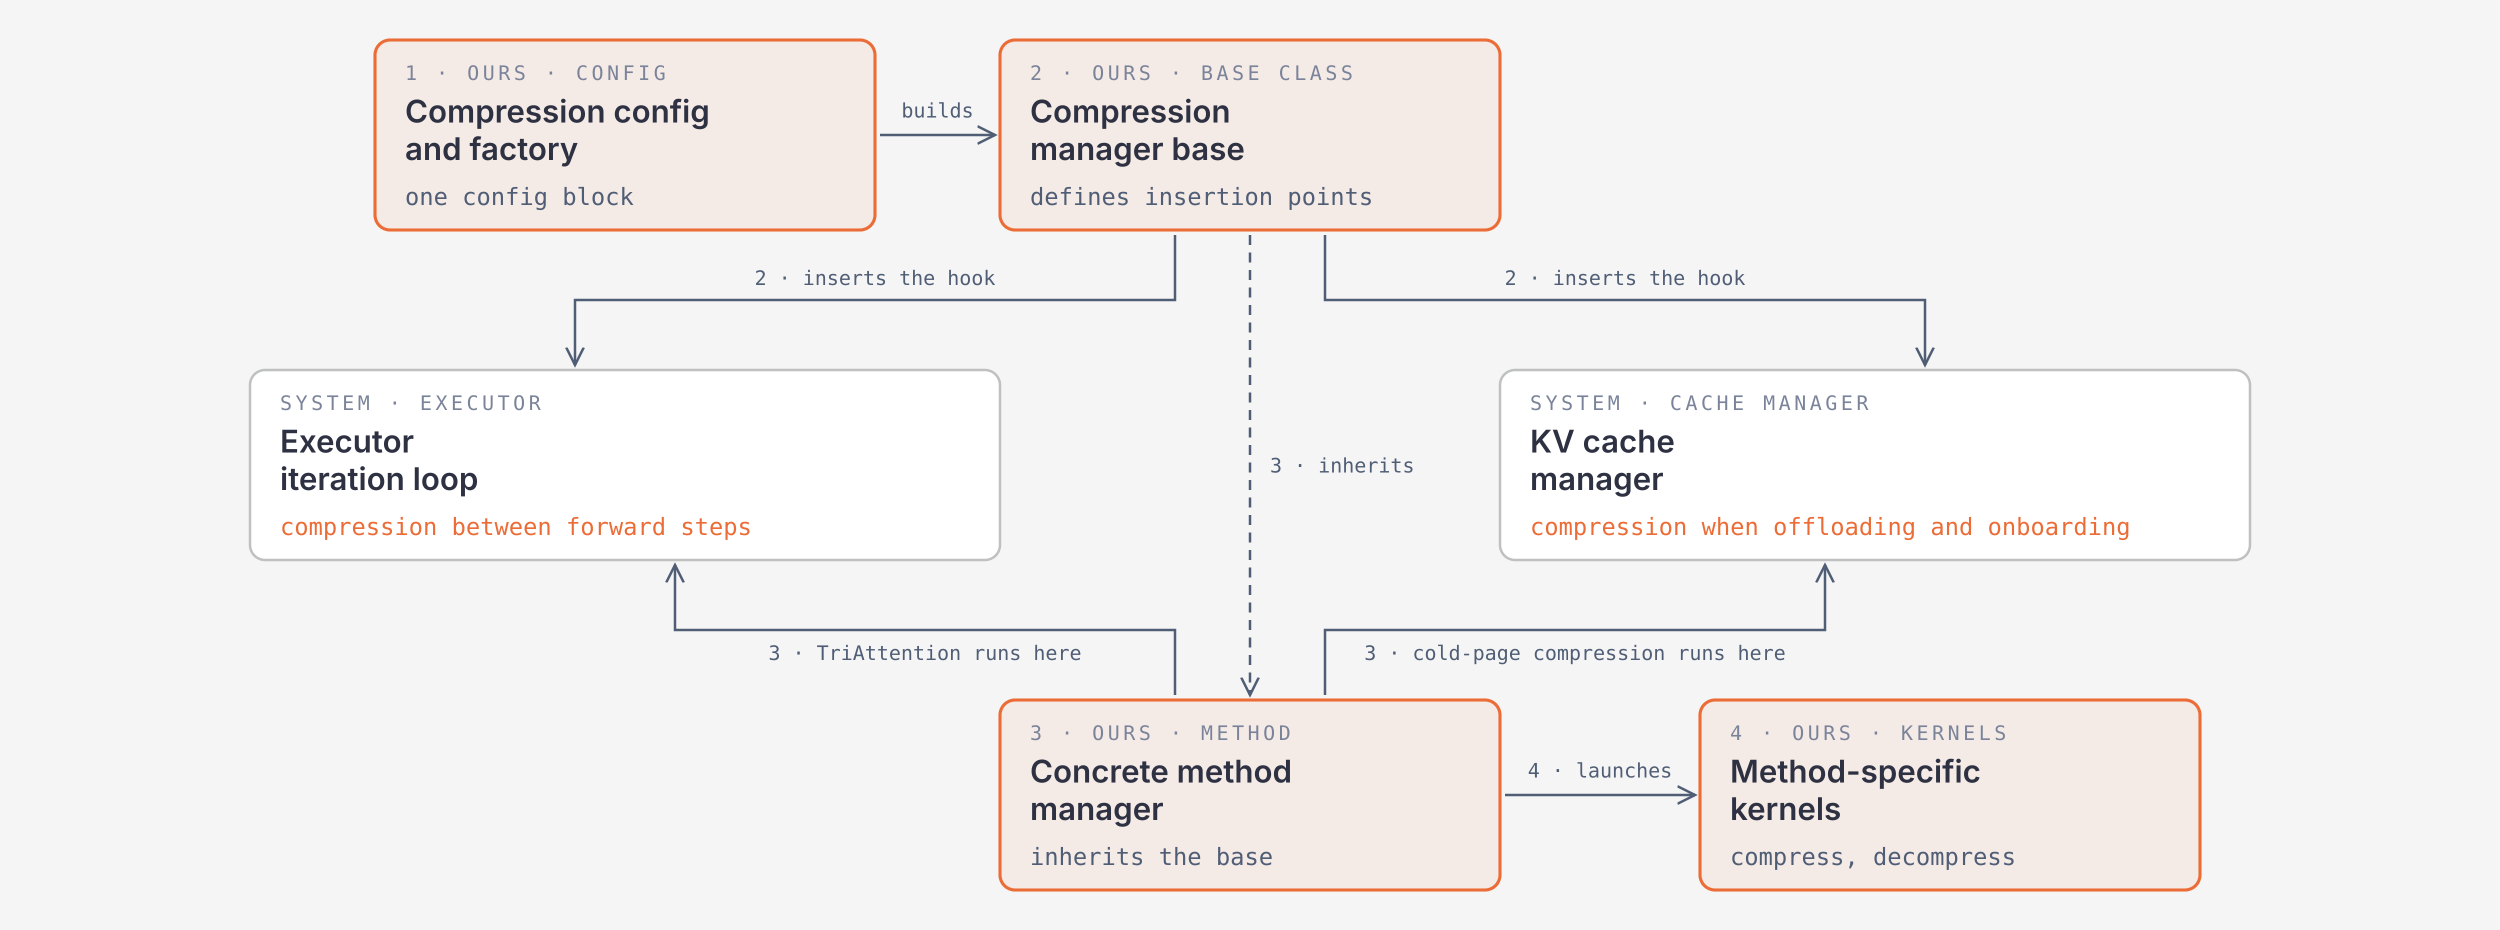
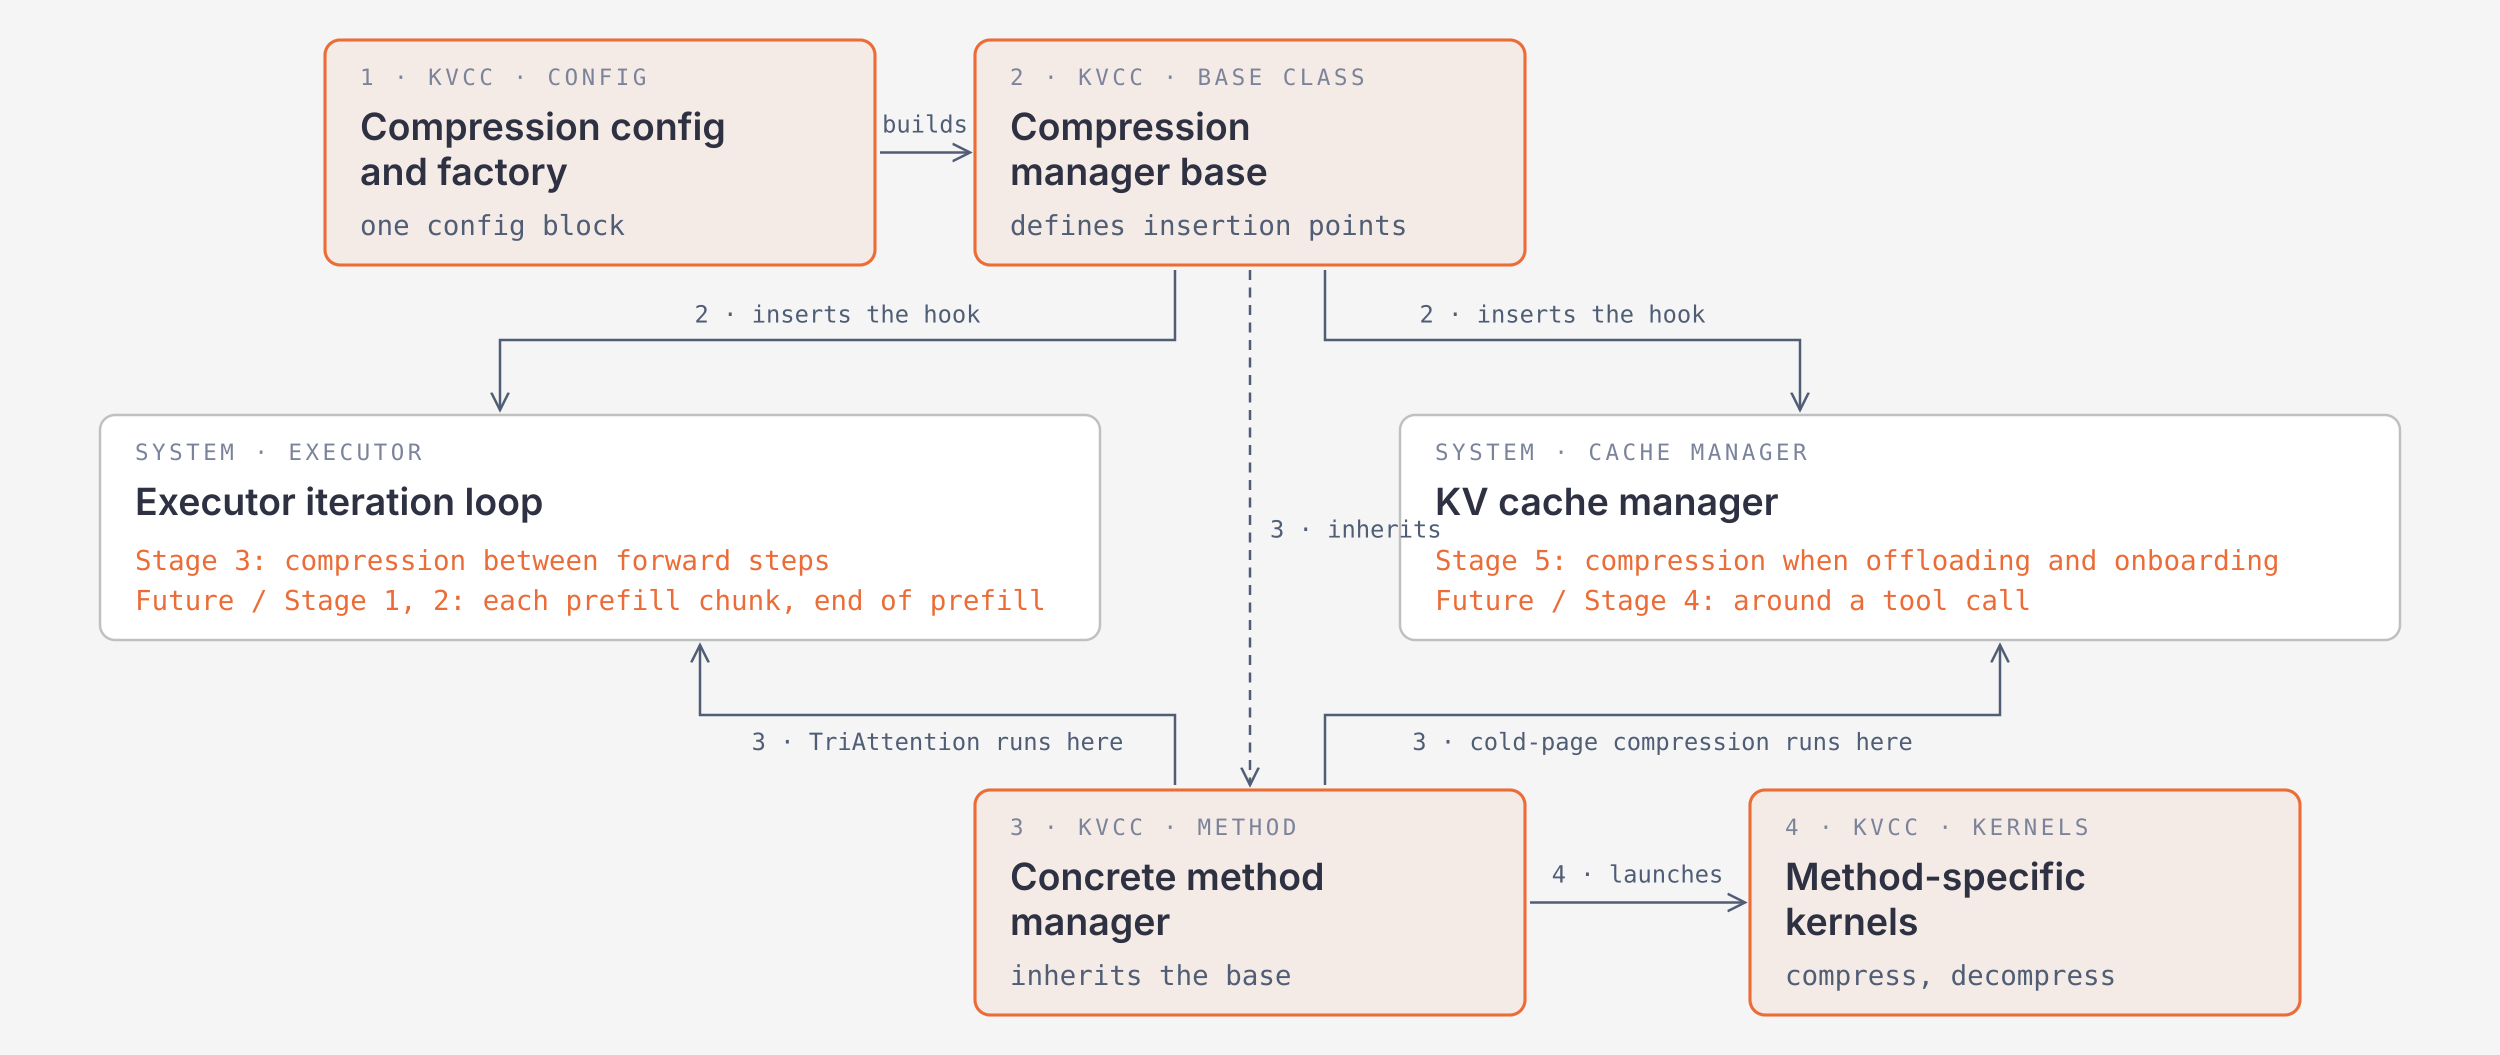
- <svg xmlns="http://www.w3.org/2000/svg" viewBox="0 0 1000 372" width="1000" height="372">
+ <svg xmlns="http://www.w3.org/2000/svg" viewBox="0 0 1000 422" width="1000" height="422">
  <defs>
    <marker id="ah" markerWidth="8" markerHeight="8" refX="7" refY="4" orient="auto" markerUnits="userSpaceOnUse">
      <path d="M0,0.5 L7,4 L0,7.5" fill="none" stroke="#4f5d75" stroke-width="1" />
    </marker>
  </defs>
-   <rect width="1000" height="372" fill="#f5f5f5" />
-   <rect x="150" y="16" width="200" height="76" rx="6" fill="rgba(235,108,54,0.08)" stroke="#eb6c36" stroke-width="1.25" />
-   <text x="162" y="32" font-family="'Geist Mono','SFMono-Regular',Menlo,Consolas,monospace" font-size="8" font-weight="500" letter-spacing="1.4" fill="#7a8399" text-anchor="start">1 · OURS · CONFIG</text>
-   <text x="162" y="49" font-family="'Geist','Inter',system-ui,-apple-system,'Segoe UI',sans-serif" font-size="12.5" font-weight="600" fill="#2d3142" text-anchor="start">Compression config</text>
-   <text x="162" y="64" font-family="'Geist','Inter',system-ui,-apple-system,'Segoe UI',sans-serif" font-size="12.5" font-weight="600" fill="#2d3142" text-anchor="start">and factory</text>
-   <text x="162" y="82" font-family="'Geist Mono','SFMono-Regular',Menlo,Consolas,monospace" font-size="9.5" font-weight="500" fill="#4f5d75" text-anchor="start">one config block</text>
-   <rect x="400" y="16" width="200" height="76" rx="6" fill="rgba(235,108,54,0.08)" stroke="#eb6c36" stroke-width="1.25" />
-   <text x="412" y="32" font-family="'Geist Mono','SFMono-Regular',Menlo,Consolas,monospace" font-size="8" font-weight="500" letter-spacing="1.4" fill="#7a8399" text-anchor="start">2 · OURS · BASE CLASS</text>
-   <text x="412" y="49" font-family="'Geist','Inter',system-ui,-apple-system,'Segoe UI',sans-serif" font-size="12.5" font-weight="600" fill="#2d3142" text-anchor="start">Compression</text>
-   <text x="412" y="64" font-family="'Geist','Inter',system-ui,-apple-system,'Segoe UI',sans-serif" font-size="12.5" font-weight="600" fill="#2d3142" text-anchor="start">manager base</text>
-   <text x="412" y="82" font-family="'Geist Mono','SFMono-Regular',Menlo,Consolas,monospace" font-size="9.5" font-weight="500" fill="#4f5d75" text-anchor="start">defines insertion points</text>
-   <rect x="100" y="148" width="300" height="76" rx="6" fill="#ffffff" stroke="#bfc0c0" stroke-width="1" />
-   <text x="112" y="164" font-family="'Geist Mono','SFMono-Regular',Menlo,Consolas,monospace" font-size="8" font-weight="500" letter-spacing="1.4" fill="#7a8399" text-anchor="start">SYSTEM · EXECUTOR</text>
-   <text x="112" y="181" font-family="'Geist','Inter',system-ui,-apple-system,'Segoe UI',sans-serif" font-size="12.5" font-weight="600" fill="#2d3142" text-anchor="start">Executor</text>
-   <text x="112" y="196" font-family="'Geist','Inter',system-ui,-apple-system,'Segoe UI',sans-serif" font-size="12.5" font-weight="600" fill="#2d3142" text-anchor="start">iteration loop</text>
-   <text x="112" y="214" font-family="'Geist Mono','SFMono-Regular',Menlo,Consolas,monospace" font-size="9.5" font-weight="500" fill="#eb6c36" text-anchor="start">compression between forward steps</text>
-   <rect x="600" y="148" width="300" height="76" rx="6" fill="#ffffff" stroke="#bfc0c0" stroke-width="1" />
-   <text x="612" y="164" font-family="'Geist Mono','SFMono-Regular',Menlo,Consolas,monospace" font-size="8" font-weight="500" letter-spacing="1.4" fill="#7a8399" text-anchor="start">SYSTEM · CACHE MANAGER</text>
-   <text x="612" y="181" font-family="'Geist','Inter',system-ui,-apple-system,'Segoe UI',sans-serif" font-size="12.5" font-weight="600" fill="#2d3142" text-anchor="start">KV cache</text>
-   <text x="612" y="196" font-family="'Geist','Inter',system-ui,-apple-system,'Segoe UI',sans-serif" font-size="12.5" font-weight="600" fill="#2d3142" text-anchor="start">manager</text>
-   <text x="612" y="214" font-family="'Geist Mono','SFMono-Regular',Menlo,Consolas,monospace" font-size="9.5" font-weight="500" fill="#eb6c36" text-anchor="start">compression when offloading and onboarding</text>
-   <rect x="400" y="280" width="200" height="76" rx="6" fill="rgba(235,108,54,0.08)" stroke="#eb6c36" stroke-width="1.25" />
-   <text x="412" y="296" font-family="'Geist Mono','SFMono-Regular',Menlo,Consolas,monospace" font-size="8" font-weight="500" letter-spacing="1.4" fill="#7a8399" text-anchor="start">3 · OURS · METHOD</text>
-   <text x="412" y="313" font-family="'Geist','Inter',system-ui,-apple-system,'Segoe UI',sans-serif" font-size="12.5" font-weight="600" fill="#2d3142" text-anchor="start">Concrete method</text>
-   <text x="412" y="328" font-family="'Geist','Inter',system-ui,-apple-system,'Segoe UI',sans-serif" font-size="12.5" font-weight="600" fill="#2d3142" text-anchor="start">manager</text>
-   <text x="412" y="346" font-family="'Geist Mono','SFMono-Regular',Menlo,Consolas,monospace" font-size="9.5" font-weight="500" fill="#4f5d75" text-anchor="start">inherits the base</text>
-   <rect x="680" y="280" width="200" height="76" rx="6" fill="rgba(235,108,54,0.08)" stroke="#eb6c36" stroke-width="1.25" />
-   <text x="692" y="296" font-family="'Geist Mono','SFMono-Regular',Menlo,Consolas,monospace" font-size="8" font-weight="500" letter-spacing="1.4" fill="#7a8399" text-anchor="start">4 · OURS · KERNELS</text>
-   <text x="692" y="313" font-family="'Geist','Inter',system-ui,-apple-system,'Segoe UI',sans-serif" font-size="12.5" font-weight="600" fill="#2d3142" text-anchor="start">Method-specific</text>
-   <text x="692" y="328" font-family="'Geist','Inter',system-ui,-apple-system,'Segoe UI',sans-serif" font-size="12.5" font-weight="600" fill="#2d3142" text-anchor="start">kernels</text>
-   <text x="692" y="346" font-family="'Geist Mono','SFMono-Regular',Menlo,Consolas,monospace" font-size="9.5" font-weight="500" fill="#4f5d75" text-anchor="start">compress, decompress</text>
-   <path d="M352,54.0 L398,54.0" fill="none" stroke="#4f5d75" stroke-width="1" marker-end="url(#ah)" />
-   <text x="375" y="47.0" font-family="'Geist Mono','SFMono-Regular',Menlo,Consolas,monospace" font-size="8" fill="#4f5d75" text-anchor="middle">builds</text>
-   <path d="M470,94 L470,120 L230,120 L230,146" fill="none" stroke="#4f5d75" stroke-width="1" marker-end="url(#ah)" />
-   <text x="350.0" y="114" font-family="'Geist Mono','SFMono-Regular',Menlo,Consolas,monospace" font-size="8" fill="#4f5d75" text-anchor="middle">2 · inserts the hook</text>
-   <path d="M530,94 L530,120 L770,120 L770,146" fill="none" stroke="#4f5d75" stroke-width="1" marker-end="url(#ah)" />
-   <text x="650.0" y="114" font-family="'Geist Mono','SFMono-Regular',Menlo,Consolas,monospace" font-size="8" fill="#4f5d75" text-anchor="middle">2 · inserts the hook</text>
-   <path d="M500,94 L500,278" fill="none" stroke="#4f5d75" stroke-width="1" stroke-dasharray="4,3" marker-end="url(#ah)" />
-   <text x="508" y="189.0" font-family="'Geist Mono','SFMono-Regular',Menlo,Consolas,monospace" font-size="8" fill="#4f5d75" text-anchor="start">3 · inherits</text>
-   <path d="M470,278 L470,252 L270,252 L270,226" fill="none" stroke="#4f5d75" stroke-width="1" marker-end="url(#ah)" />
-   <text x="370.0" y="264" font-family="'Geist Mono','SFMono-Regular',Menlo,Consolas,monospace" font-size="8" fill="#4f5d75" text-anchor="middle">3 · TriAttention runs here</text>
-   <path d="M530,278 L530,252 L730,252 L730,226" fill="none" stroke="#4f5d75" stroke-width="1" marker-end="url(#ah)" />
-   <text x="630.0" y="264" font-family="'Geist Mono','SFMono-Regular',Menlo,Consolas,monospace" font-size="8" fill="#4f5d75" text-anchor="middle">3 · cold-page compression runs here</text>
-   <path d="M602,318.0 L678,318.0" fill="none" stroke="#4f5d75" stroke-width="1" marker-end="url(#ah)" />
-   <text x="640" y="311.0" font-family="'Geist Mono','SFMono-Regular',Menlo,Consolas,monospace" font-size="8" fill="#4f5d75" text-anchor="middle">4 · launches</text>
+   <rect width="1000" height="422" fill="#f5f5f5" />
+   <rect x="130" y="16" width="220" height="90" rx="6" fill="rgba(235,108,54,0.08)" stroke="#eb6c36" stroke-width="1.25" />
+   <text x="144" y="34" font-family="'Geist Mono','SFMono-Regular',Menlo,Consolas,monospace" font-size="9" font-weight="500" letter-spacing="1.4" fill="#7a8399" text-anchor="start">1 · KVCC · CONFIG</text>
+   <text x="144" y="56" font-family="'Geist','Inter',system-ui,-apple-system,'Segoe UI',sans-serif" font-size="15" font-weight="600" fill="#2d3142" text-anchor="start">Compression config</text>
+   <text x="144" y="74" font-family="'Geist','Inter',system-ui,-apple-system,'Segoe UI',sans-serif" font-size="15" font-weight="600" fill="#2d3142" text-anchor="start">and factory</text>
+   <text x="144" y="94" font-family="'Geist Mono','SFMono-Regular',Menlo,Consolas,monospace" font-size="11" font-weight="500" fill="#4f5d75" text-anchor="start">one config block</text>
+   <rect x="390" y="16" width="220" height="90" rx="6" fill="rgba(235,108,54,0.08)" stroke="#eb6c36" stroke-width="1.25" />
+   <text x="404" y="34" font-family="'Geist Mono','SFMono-Regular',Menlo,Consolas,monospace" font-size="9" font-weight="500" letter-spacing="1.4" fill="#7a8399" text-anchor="start">2 · KVCC · BASE CLASS</text>
+   <text x="404" y="56" font-family="'Geist','Inter',system-ui,-apple-system,'Segoe UI',sans-serif" font-size="15" font-weight="600" fill="#2d3142" text-anchor="start">Compression</text>
+   <text x="404" y="74" font-family="'Geist','Inter',system-ui,-apple-system,'Segoe UI',sans-serif" font-size="15" font-weight="600" fill="#2d3142" text-anchor="start">manager base</text>
+   <text x="404" y="94" font-family="'Geist Mono','SFMono-Regular',Menlo,Consolas,monospace" font-size="11" font-weight="500" fill="#4f5d75" text-anchor="start">defines insertion points</text>
+   <rect x="40" y="166" width="400" height="90" rx="6" fill="#ffffff" stroke="#bfc0c0" stroke-width="1" />
+   <text x="54" y="184" font-family="'Geist Mono','SFMono-Regular',Menlo,Consolas,monospace" font-size="9" font-weight="500" letter-spacing="1.4" fill="#7a8399" text-anchor="start">SYSTEM · EXECUTOR</text>
+   <text x="54" y="206" font-family="'Geist','Inter',system-ui,-apple-system,'Segoe UI',sans-serif" font-size="15" font-weight="600" fill="#2d3142" text-anchor="start">Executor iteration loop</text>
+   <text x="54" y="228" font-family="'Geist Mono','SFMono-Regular',Menlo,Consolas,monospace" font-size="11" font-weight="500" fill="#eb6c36" text-anchor="start">Stage 3: compression between forward steps</text>
+   <text x="54" y="244" font-family="'Geist Mono','SFMono-Regular',Menlo,Consolas,monospace" font-size="11" font-weight="500" fill="#eb6c36" text-anchor="start">Future / Stage 1, 2: each prefill chunk, end of prefill</text>
+   <rect x="560" y="166" width="400" height="90" rx="6" fill="#ffffff" stroke="#bfc0c0" stroke-width="1" />
+   <text x="574" y="184" font-family="'Geist Mono','SFMono-Regular',Menlo,Consolas,monospace" font-size="9" font-weight="500" letter-spacing="1.4" fill="#7a8399" text-anchor="start">SYSTEM · CACHE MANAGER</text>
+   <text x="574" y="206" font-family="'Geist','Inter',system-ui,-apple-system,'Segoe UI',sans-serif" font-size="15" font-weight="600" fill="#2d3142" text-anchor="start">KV cache manager</text>
+   <text x="574" y="228" font-family="'Geist Mono','SFMono-Regular',Menlo,Consolas,monospace" font-size="11" font-weight="500" fill="#eb6c36" text-anchor="start">Stage 5: compression when offloading and onboarding</text>
+   <text x="574" y="244" font-family="'Geist Mono','SFMono-Regular',Menlo,Consolas,monospace" font-size="11" font-weight="500" fill="#eb6c36" text-anchor="start">Future / Stage 4: around a tool call</text>
+   <rect x="390" y="316" width="220" height="90" rx="6" fill="rgba(235,108,54,0.08)" stroke="#eb6c36" stroke-width="1.25" />
+   <text x="404" y="334" font-family="'Geist Mono','SFMono-Regular',Menlo,Consolas,monospace" font-size="9" font-weight="500" letter-spacing="1.4" fill="#7a8399" text-anchor="start">3 · KVCC · METHOD</text>
+   <text x="404" y="356" font-family="'Geist','Inter',system-ui,-apple-system,'Segoe UI',sans-serif" font-size="15" font-weight="600" fill="#2d3142" text-anchor="start">Concrete method</text>
+   <text x="404" y="374" font-family="'Geist','Inter',system-ui,-apple-system,'Segoe UI',sans-serif" font-size="15" font-weight="600" fill="#2d3142" text-anchor="start">manager</text>
+   <text x="404" y="394" font-family="'Geist Mono','SFMono-Regular',Menlo,Consolas,monospace" font-size="11" font-weight="500" fill="#4f5d75" text-anchor="start">inherits the base</text>
+   <rect x="700" y="316" width="220" height="90" rx="6" fill="rgba(235,108,54,0.08)" stroke="#eb6c36" stroke-width="1.25" />
+   <text x="714" y="334" font-family="'Geist Mono','SFMono-Regular',Menlo,Consolas,monospace" font-size="9" font-weight="500" letter-spacing="1.4" fill="#7a8399" text-anchor="start">4 · KVCC · KERNELS</text>
+   <text x="714" y="356" font-family="'Geist','Inter',system-ui,-apple-system,'Segoe UI',sans-serif" font-size="15" font-weight="600" fill="#2d3142" text-anchor="start">Method-specific</text>
+   <text x="714" y="374" font-family="'Geist','Inter',system-ui,-apple-system,'Segoe UI',sans-serif" font-size="15" font-weight="600" fill="#2d3142" text-anchor="start">kernels</text>
+   <text x="714" y="394" font-family="'Geist Mono','SFMono-Regular',Menlo,Consolas,monospace" font-size="11" font-weight="500" fill="#4f5d75" text-anchor="start">compress, decompress</text>
+   <path d="M352,61.0 L388,61.0" fill="none" stroke="#4f5d75" stroke-width="1" marker-end="url(#ah)" />
+   <text x="370" y="53.0" font-family="'Geist Mono','SFMono-Regular',Menlo,Consolas,monospace" font-size="9.5" fill="#4f5d75" text-anchor="middle">builds</text>
+   <path d="M470,108 L470,136 L200,136 L200,164" fill="none" stroke="#4f5d75" stroke-width="1" marker-end="url(#ah)" />
+   <text x="335.0" y="129" font-family="'Geist Mono','SFMono-Regular',Menlo,Consolas,monospace" font-size="9.5" fill="#4f5d75" text-anchor="middle">2 · inserts the hook</text>
+   <path d="M530,108 L530,136 L720,136 L720,164" fill="none" stroke="#4f5d75" stroke-width="1" marker-end="url(#ah)" />
+   <text x="625.0" y="129" font-family="'Geist Mono','SFMono-Regular',Menlo,Consolas,monospace" font-size="9.5" fill="#4f5d75" text-anchor="middle">2 · inserts the hook</text>
+   <path d="M500,108 L500,314" fill="none" stroke="#4f5d75" stroke-width="1" stroke-dasharray="4,3" marker-end="url(#ah)" />
+   <text x="508" y="215.0" font-family="'Geist Mono','SFMono-Regular',Menlo,Consolas,monospace" font-size="9.5" fill="#4f5d75" text-anchor="start">3 · inherits</text>
+   <path d="M470,314 L470,286 L280,286 L280,258" fill="none" stroke="#4f5d75" stroke-width="1" marker-end="url(#ah)" />
+   <text x="375.0" y="300" font-family="'Geist Mono','SFMono-Regular',Menlo,Consolas,monospace" font-size="9.5" fill="#4f5d75" text-anchor="middle">3 · TriAttention runs here</text>
+   <path d="M530,314 L530,286 L800,286 L800,258" fill="none" stroke="#4f5d75" stroke-width="1" marker-end="url(#ah)" />
+   <text x="665.0" y="300" font-family="'Geist Mono','SFMono-Regular',Menlo,Consolas,monospace" font-size="9.5" fill="#4f5d75" text-anchor="middle">3 · cold-page compression runs here</text>
+   <path d="M612,361.0 L698,361.0" fill="none" stroke="#4f5d75" stroke-width="1" marker-end="url(#ah)" />
+   <text x="655" y="353.0" font-family="'Geist Mono','SFMono-Regular',Menlo,Consolas,monospace" font-size="9.5" fill="#4f5d75" text-anchor="middle">4 · launches</text>
</svg>
